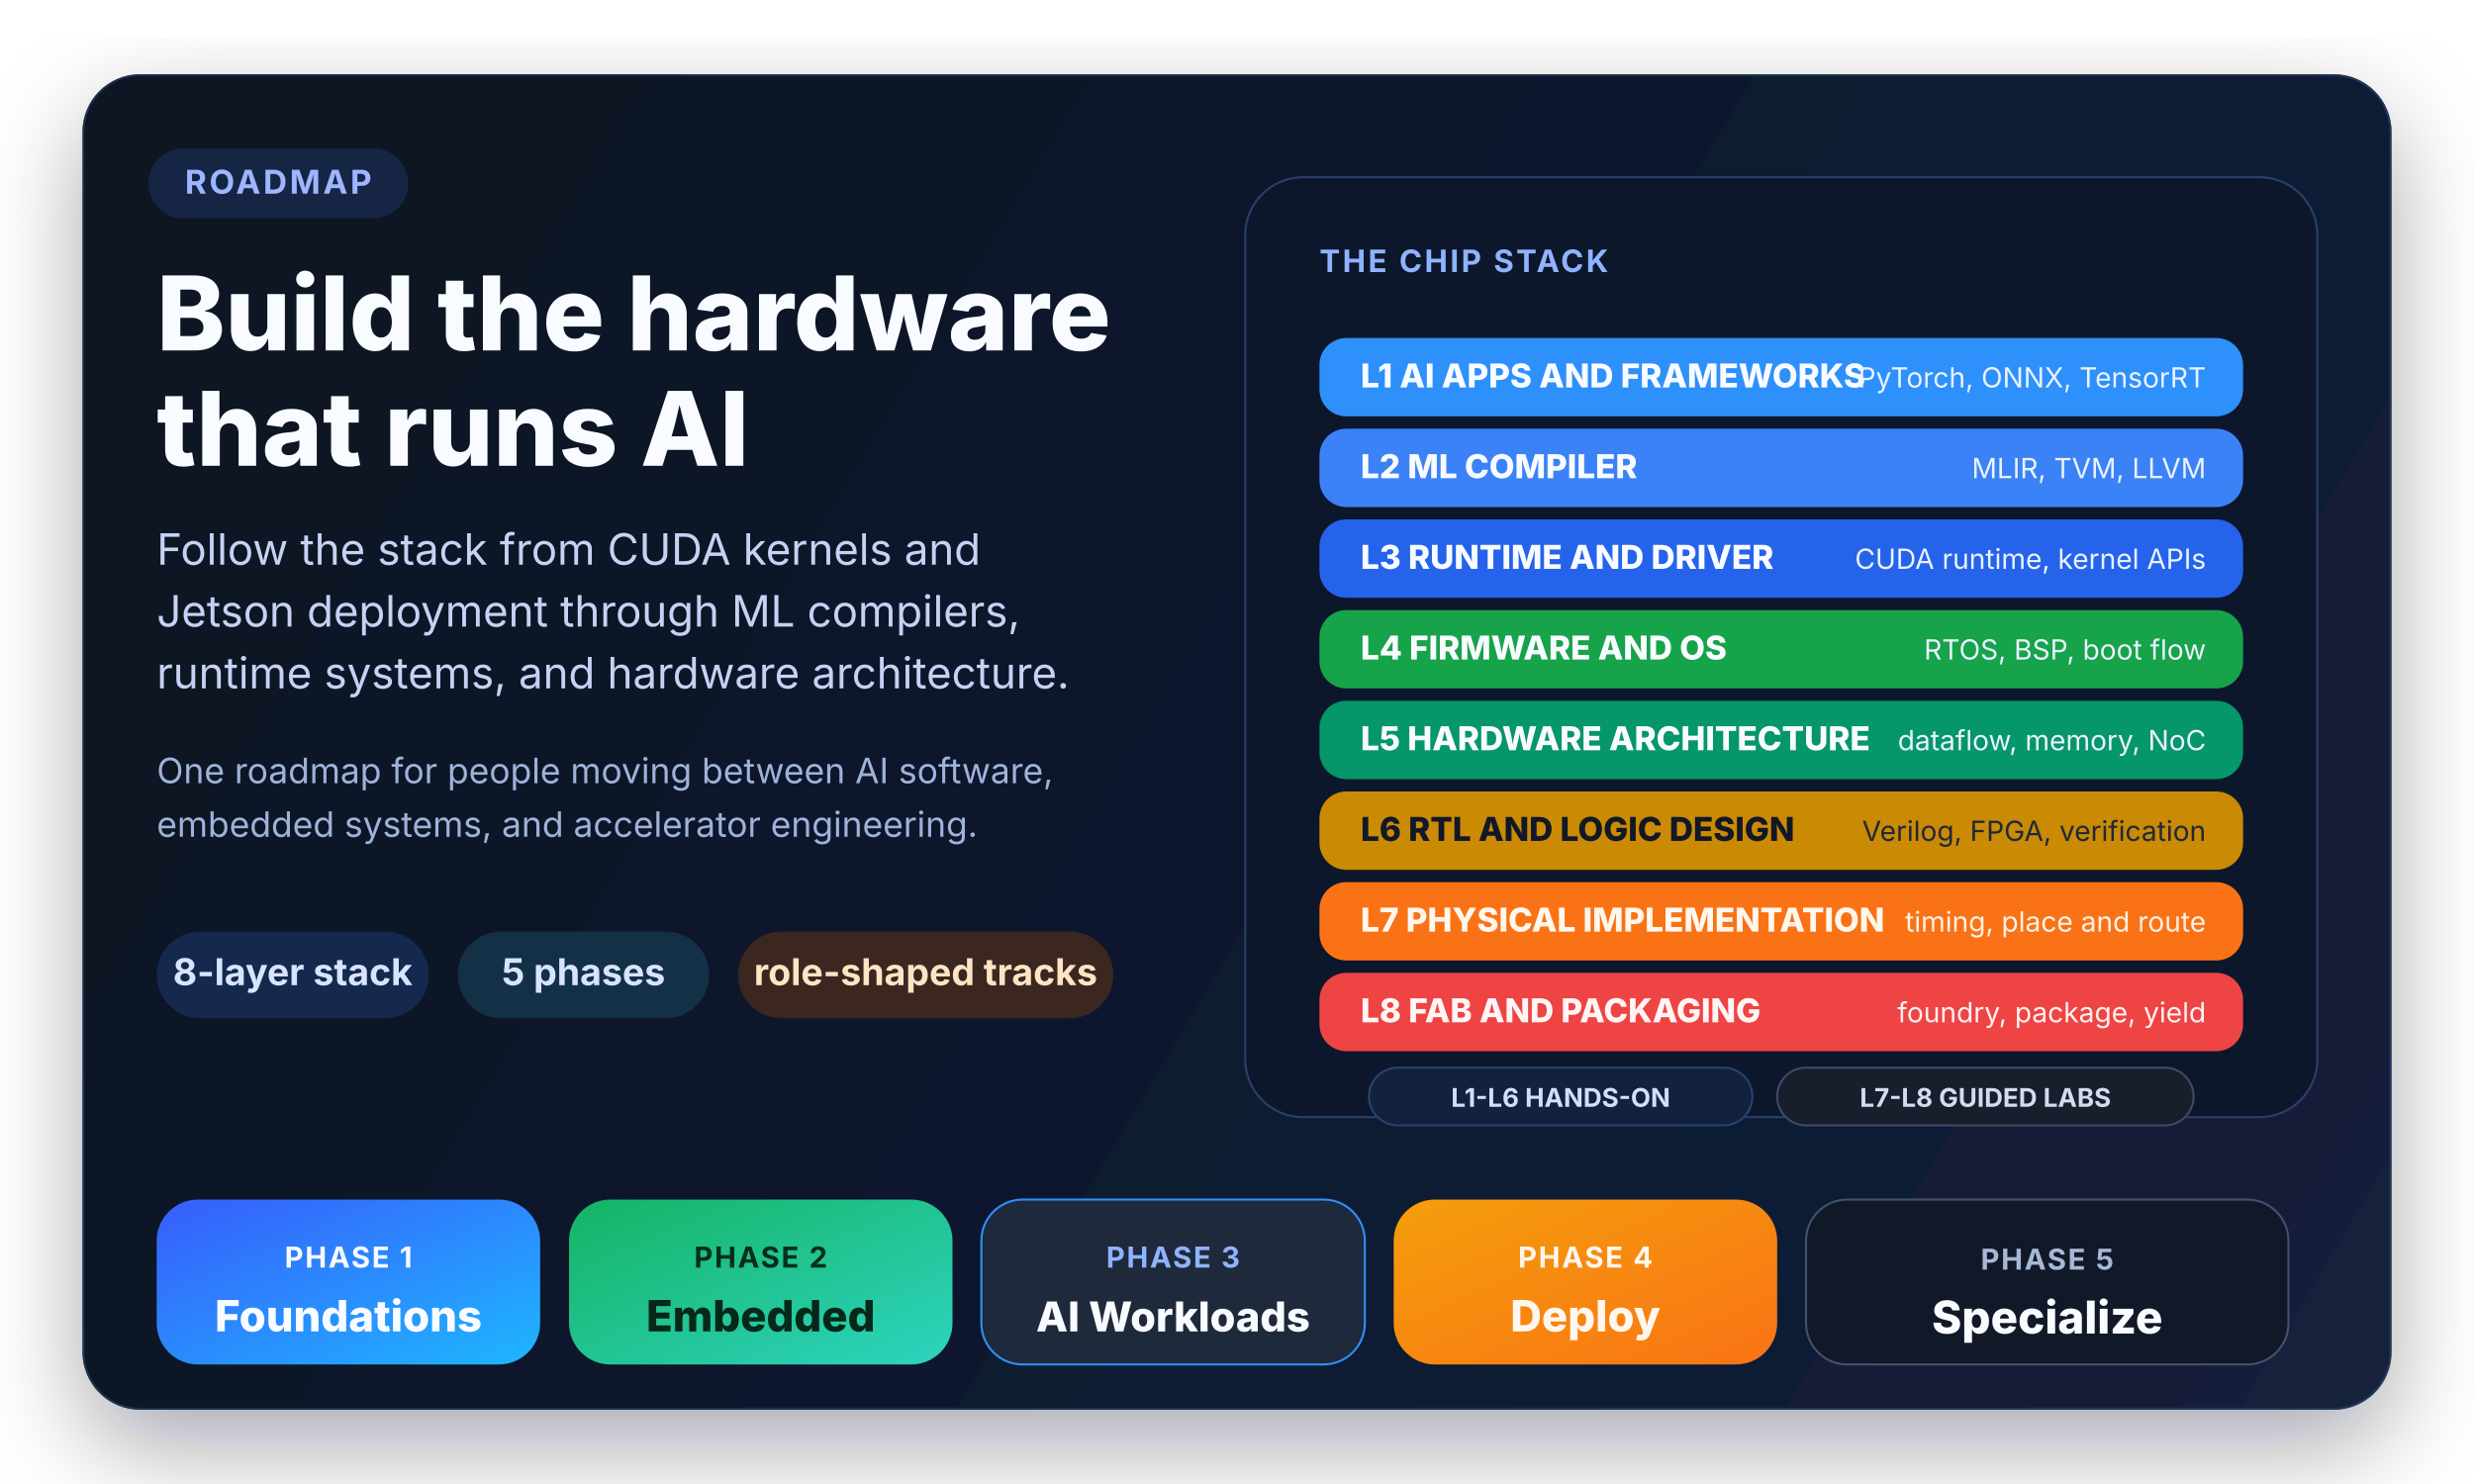
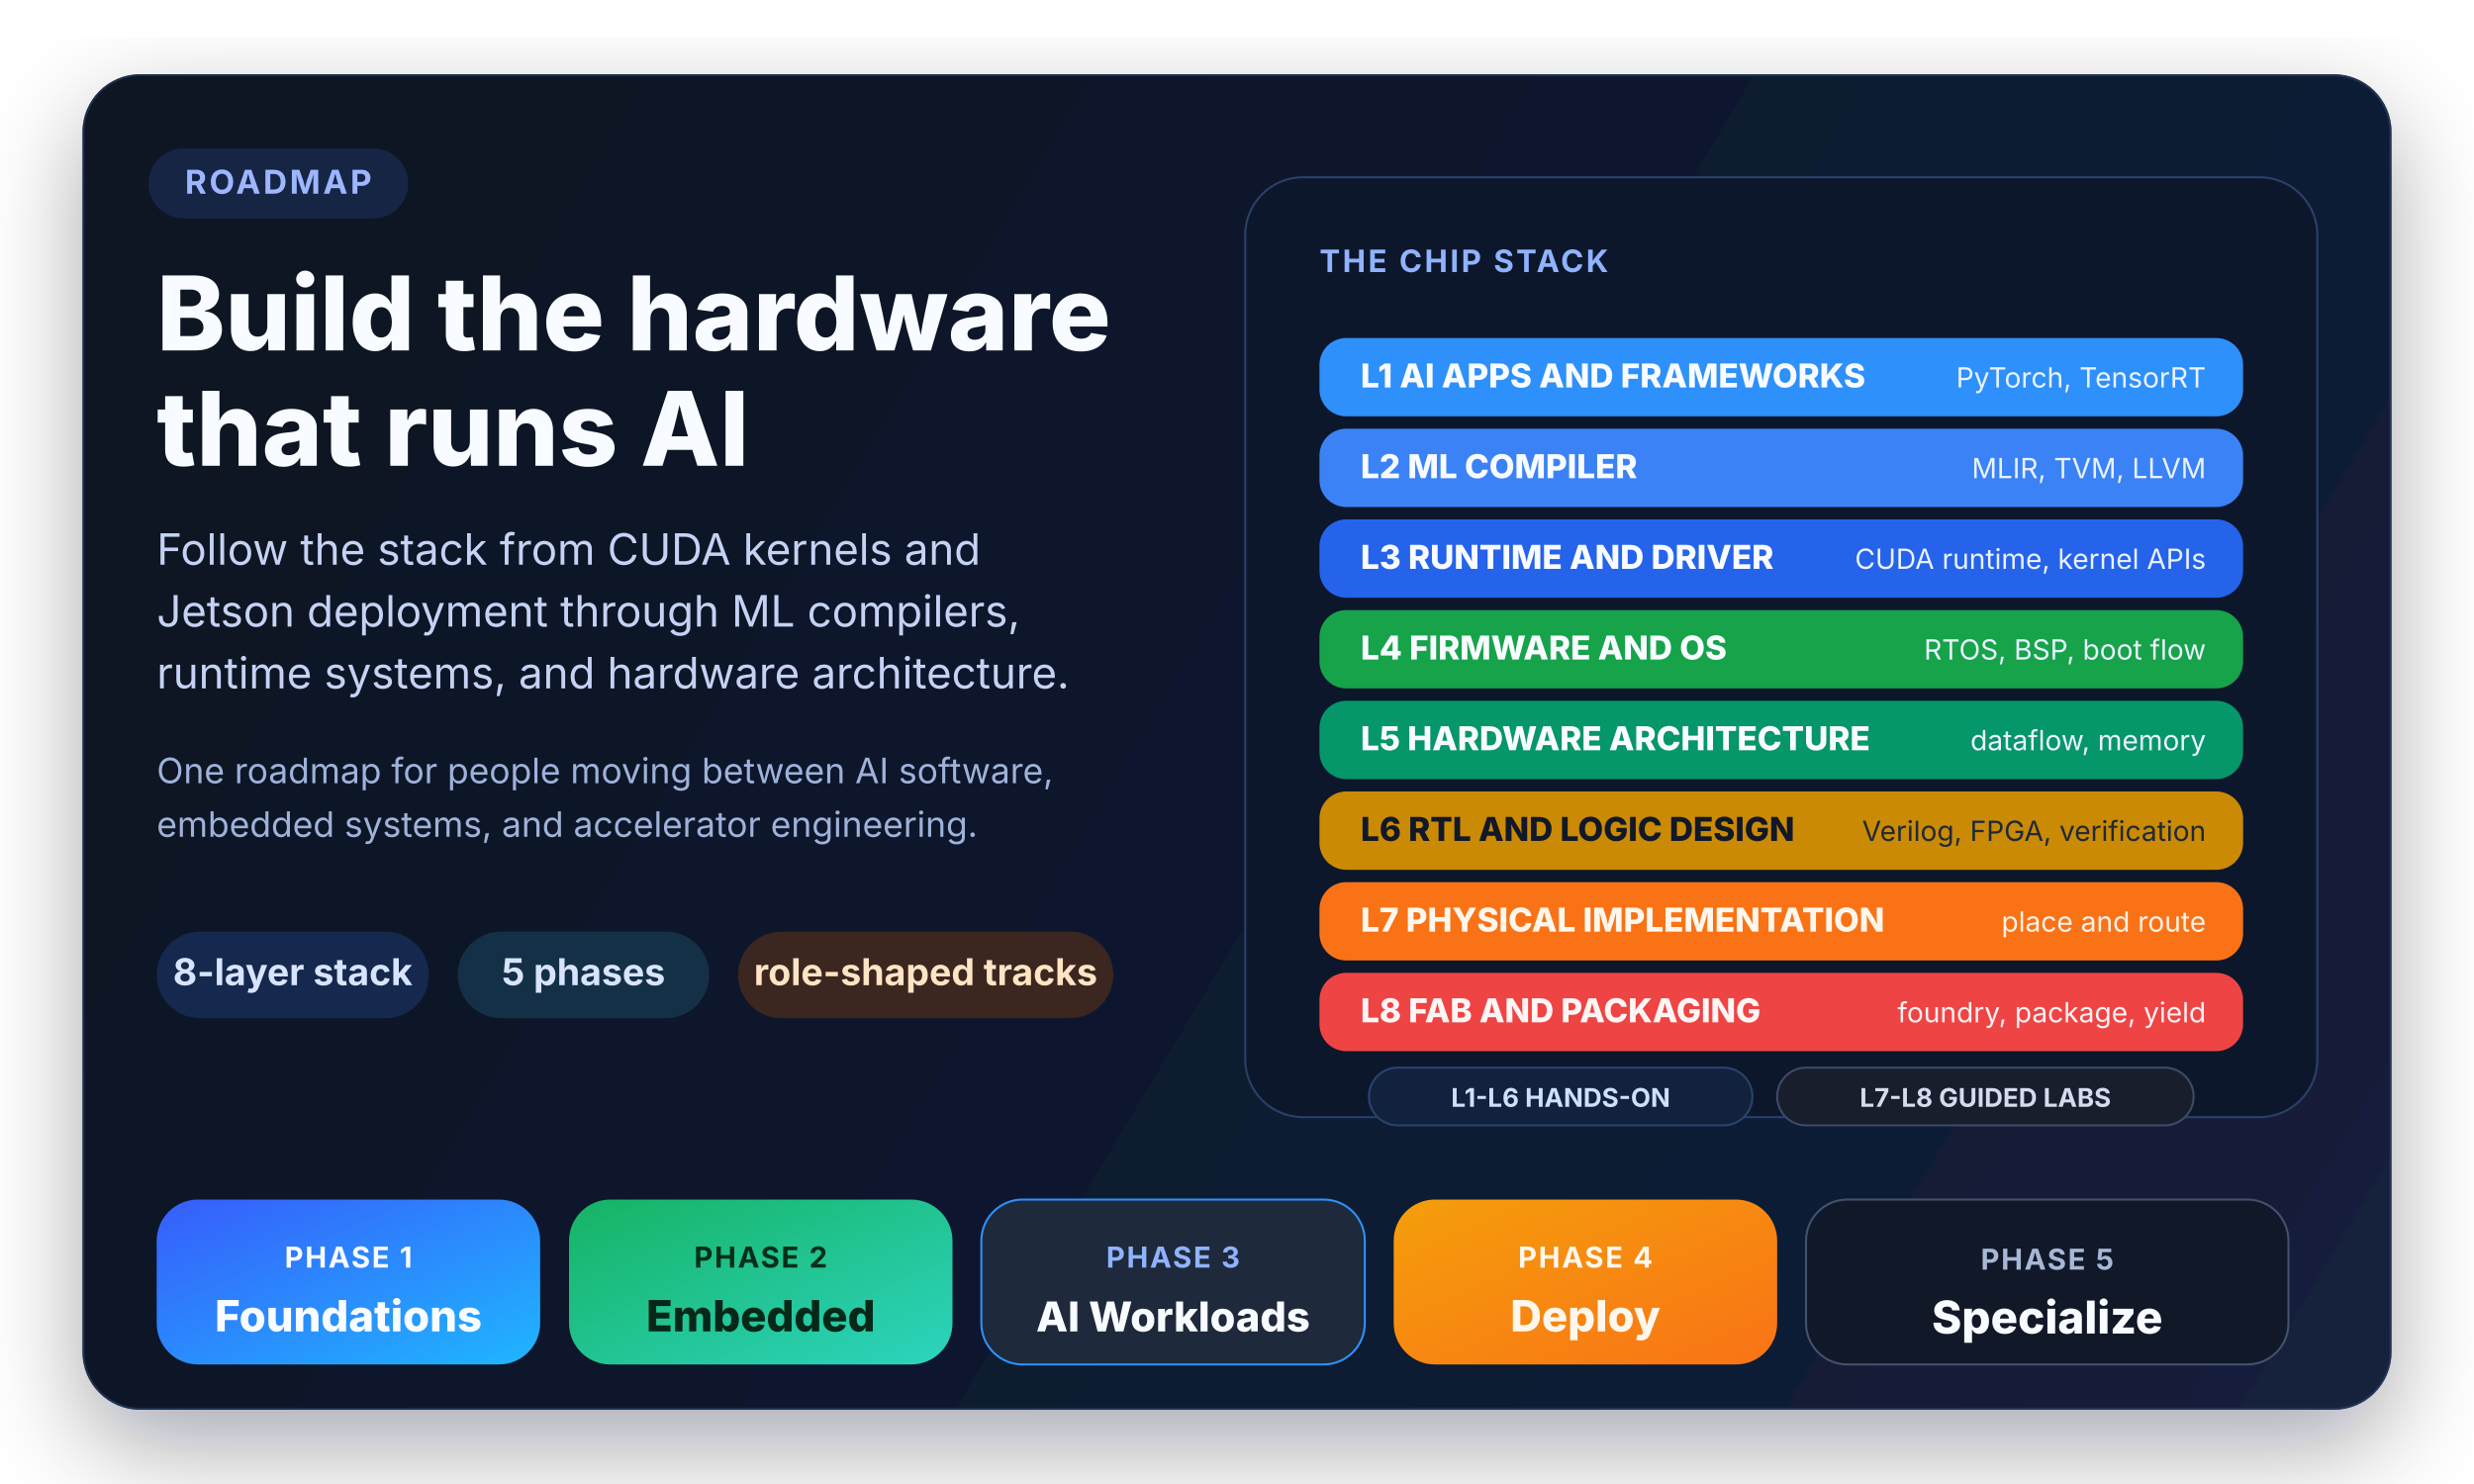
<svg xmlns="http://www.w3.org/2000/svg" width="1200" height="720" viewBox="0 0 1200 720" fill="none">
  <defs>
    <linearGradient id="bg" x1="68" y1="44" x2="1138" y2="684" gradientUnits="userSpaceOnUse">
      <stop stop-color="#0B1220" />
      <stop offset="1" stop-color="#13203B" />
    </linearGradient>
    <linearGradient id="phaseA" x1="0" y1="0" x2="1" y2="1">
      <stop stop-color="#375DFB" />
      <stop offset="1" stop-color="#1FB6FF" />
    </linearGradient>
    <linearGradient id="phaseB" x1="0" y1="0" x2="1" y2="1">
      <stop stop-color="#16B364" />
      <stop offset="1" stop-color="#2DD4BF" />
    </linearGradient>
    <linearGradient id="phaseC" x1="0" y1="0" x2="1" y2="1">
      <stop stop-color="#F59E0B" />
      <stop offset="1" stop-color="#F97316" />
    </linearGradient>
    <filter id="shadow" x="0" y="0" width="1200" height="720" filterUnits="userSpaceOnUse" color-interpolation-filters="sRGB">
      <feDropShadow dx="0" dy="18" stdDeviation="24" flood-color="#020817" flood-opacity="0.34" />
    </filter>
  </defs>
  <g filter="url(#shadow)">
    <rect x="40" y="36" width="1120" height="648" rx="28" fill="url(#bg)" />
    <rect x="40.5" y="36.5" width="1119" height="647" rx="27.5" stroke="#35507D" stroke-opacity="0.45" />
  </g>
  <rect x="72" y="72" width="126" height="34" rx="17" fill="#162544" />
  <text x="135" y="94" text-anchor="middle" fill="#9DB6FF" font-family="Inter, Arial, sans-serif" font-size="16" font-weight="700" letter-spacing="0.08em">ROADMAP</text>
  <text x="76" y="170" fill="#F8FBFF" font-family="Inter, Arial, sans-serif" font-size="50" font-weight="800">Build the hardware</text>
  <text x="76" y="226" fill="#F8FBFF" font-family="Inter, Arial, sans-serif" font-size="50" font-weight="800">that runs AI</text>
  <text x="76" y="274" fill="#C5D2F4" font-family="Inter, Arial, sans-serif" font-size="21">Follow the stack from CUDA kernels and</text>
  <text x="76" y="304" fill="#C5D2F4" font-family="Inter, Arial, sans-serif" font-size="21">Jetson deployment through ML compilers,</text>
  <text x="76" y="334" fill="#C5D2F4" font-family="Inter, Arial, sans-serif" font-size="21">runtime systems, and hardware architecture.</text>
  <text x="76" y="380" fill="#9EB2DA" font-family="Inter, Arial, sans-serif" font-size="17">One roadmap for people moving between AI software,</text>
  <text x="76" y="406" fill="#9EB2DA" font-family="Inter, Arial, sans-serif" font-size="17">embedded systems, and accelerator engineering.</text>
  <rect x="76" y="452" width="132" height="42" rx="21" fill="#15284D" />
  <text x="142" y="478" text-anchor="middle" fill="#D8E4FF" font-family="Inter, Arial, sans-serif" font-size="18" font-weight="700">8-layer stack</text>
  <rect x="222" y="452" width="122" height="42" rx="21" fill="#143046" />
  <text x="283" y="478" text-anchor="middle" fill="#D8E4FF" font-family="Inter, Arial, sans-serif" font-size="18" font-weight="700">5 phases</text>
  <rect x="358" y="452" width="182" height="42" rx="21" fill="#3B2720" />
  <text x="449" y="478" text-anchor="middle" fill="#FFE4C4" font-family="Inter, Arial, sans-serif" font-size="18" font-weight="700">role-shaped tracks</text>
  <rect x="604" y="86" width="520" height="456" rx="28" fill="#0D172B" stroke="#2A406A" />
  <text x="640" y="132" fill="#8FB3FF" font-family="Inter, Arial, sans-serif" font-size="15" font-weight="700" letter-spacing="0.08em">THE CHIP STACK</text>
  <rect x="640" y="164" width="448" height="38" rx="13" fill="#2E90FA" />
  <text x="660" y="188" fill="#F8FBFF" font-family="Inter, Arial, sans-serif" font-size="16" font-weight="800">L1  AI APPS AND FRAMEWORKS</text>
-   <text x="1070" y="188" text-anchor="end" fill="#EAF2FF" font-family="Inter, Arial, sans-serif" font-size="13.5">PyTorch, ONNX, TensorRT</text>
+   <text x="1070" y="188" text-anchor="end" fill="#EAF2FF" font-family="Inter, Arial, sans-serif" font-size="13.5">PyTorch, TensorRT</text>
  <rect x="640" y="208" width="448" height="38" rx="13" fill="#3B82F6" />
  <text x="660" y="232" fill="#F8FBFF" font-family="Inter, Arial, sans-serif" font-size="16" font-weight="800">L2  ML COMPILER</text>
  <text x="1070" y="232" text-anchor="end" fill="#EAF2FF" font-family="Inter, Arial, sans-serif" font-size="13.5">MLIR, TVM, LLVM</text>
  <rect x="640" y="252" width="448" height="38" rx="13" fill="#2563EB" />
  <text x="660" y="276" fill="#F8FBFF" font-family="Inter, Arial, sans-serif" font-size="16" font-weight="800">L3  RUNTIME AND DRIVER</text>
  <text x="1070" y="276" text-anchor="end" fill="#EAF2FF" font-family="Inter, Arial, sans-serif" font-size="13.5">CUDA runtime, kernel APIs</text>
  <rect x="640" y="296" width="448" height="38" rx="13" fill="#16A34A" />
  <text x="660" y="320" fill="#F8FBFF" font-family="Inter, Arial, sans-serif" font-size="16" font-weight="800">L4  FIRMWARE AND OS</text>
  <text x="1070" y="320" text-anchor="end" fill="#EAF2FF" font-family="Inter, Arial, sans-serif" font-size="13.5">RTOS, BSP, boot flow</text>
  <rect x="640" y="340" width="448" height="38" rx="13" fill="#059669" />
  <text x="660" y="364" fill="#F8FBFF" font-family="Inter, Arial, sans-serif" font-size="16" font-weight="800">L5  HARDWARE ARCHITECTURE</text>
-   <text x="1070" y="364" text-anchor="end" fill="#EAF2FF" font-family="Inter, Arial, sans-serif" font-size="13.5">dataflow, memory, NoC</text>
+   <text x="1070" y="364" text-anchor="end" fill="#EAF2FF" font-family="Inter, Arial, sans-serif" font-size="13.5">dataflow, memory</text>
  <rect x="640" y="384" width="448" height="38" rx="13" fill="#CA8A04" />
  <text x="660" y="408" fill="#111827" font-family="Inter, Arial, sans-serif" font-size="16" font-weight="800">L6  RTL AND LOGIC DESIGN</text>
  <text x="1070" y="408" text-anchor="end" fill="#1F2937" font-family="Inter, Arial, sans-serif" font-size="13.5">Verilog, FPGA, verification</text>
  <rect x="640" y="428" width="448" height="38" rx="13" fill="#F97316" />
  <text x="660" y="452" fill="#FFF7ED" font-family="Inter, Arial, sans-serif" font-size="16" font-weight="800">L7  PHYSICAL IMPLEMENTATION</text>
-   <text x="1070" y="452" text-anchor="end" fill="#FFF1E8" font-family="Inter, Arial, sans-serif" font-size="13.5">timing, place and route</text>
+   <text x="1070" y="452" text-anchor="end" fill="#FFF1E8" font-family="Inter, Arial, sans-serif" font-size="13.5">place and route</text>
  <rect x="640" y="472" width="448" height="38" rx="13" fill="#EF4444" />
  <text x="660" y="496" fill="#FFF5F5" font-family="Inter, Arial, sans-serif" font-size="16" font-weight="800">L8  FAB AND PACKAGING</text>
  <text x="1070" y="496" text-anchor="end" fill="#FFF1F2" font-family="Inter, Arial, sans-serif" font-size="13.5">foundry, package, yield</text>
  <rect x="664" y="518" width="186" height="28" rx="14" fill="#12213C" stroke="#28436F" />
  <text x="757" y="537" text-anchor="middle" fill="#CFE0FF" font-family="Inter, Arial, sans-serif" font-size="12.5" font-weight="700">L1-L6 HANDS-ON</text>
  <rect x="862" y="518" width="202" height="28" rx="14" fill="#181E2C" stroke="#3E4A66" />
  <text x="963" y="537" text-anchor="middle" fill="#D5DCEE" font-family="Inter, Arial, sans-serif" font-size="12.5" font-weight="700">L7-L8 GUIDED LABS</text>
  <rect x="76" y="582" width="186" height="80" rx="20" fill="url(#phaseA)" />
  <text x="169" y="615" text-anchor="middle" fill="#F8FBFF" font-family="Inter, Arial, sans-serif" font-size="14" font-weight="700" letter-spacing="0.06em">PHASE 1</text>
  <text x="169" y="646" text-anchor="middle" fill="#F8FBFF" font-family="Inter, Arial, sans-serif" font-size="21" font-weight="800">Foundations</text>
  <rect x="276" y="582" width="186" height="80" rx="20" fill="url(#phaseB)" />
  <text x="369" y="615" text-anchor="middle" fill="#042F1A" font-family="Inter, Arial, sans-serif" font-size="14" font-weight="700" letter-spacing="0.06em">PHASE 2</text>
  <text x="369" y="646" text-anchor="middle" fill="#062819" font-family="Inter, Arial, sans-serif" font-size="21" font-weight="800">Embedded</text>
  <rect x="476" y="582" width="186" height="80" rx="20" fill="#1E293B" stroke="#2E90FA" />
  <text x="569" y="615" text-anchor="middle" fill="#8FB3FF" font-family="Inter, Arial, sans-serif" font-size="14" font-weight="700" letter-spacing="0.06em">PHASE 3</text>
  <text x="569" y="646" text-anchor="middle" fill="#F8FBFF" font-family="Inter, Arial, sans-serif" font-size="20" font-weight="800">AI Workloads</text>
  <rect x="676" y="582" width="186" height="80" rx="20" fill="url(#phaseC)" />
  <text x="769" y="615" text-anchor="middle" fill="#FFF7ED" font-family="Inter, Arial, sans-serif" font-size="14" font-weight="700" letter-spacing="0.06em">PHASE 4</text>
  <text x="769" y="646" text-anchor="middle" fill="#FFF7ED" font-family="Inter, Arial, sans-serif" font-size="21" font-weight="800">Deploy</text>
  <rect x="876" y="582" width="234" height="80" rx="20" fill="#111827" stroke="#42526D" />
  <text x="993" y="616" text-anchor="middle" fill="#A7B7D6" font-family="Inter, Arial, sans-serif" font-size="14" font-weight="700" letter-spacing="0.06em">PHASE 5</text>
  <text x="993" y="647" text-anchor="middle" fill="#F8FBFF" font-family="Inter, Arial, sans-serif" font-size="22" font-weight="800">Specialize</text>
</svg>
